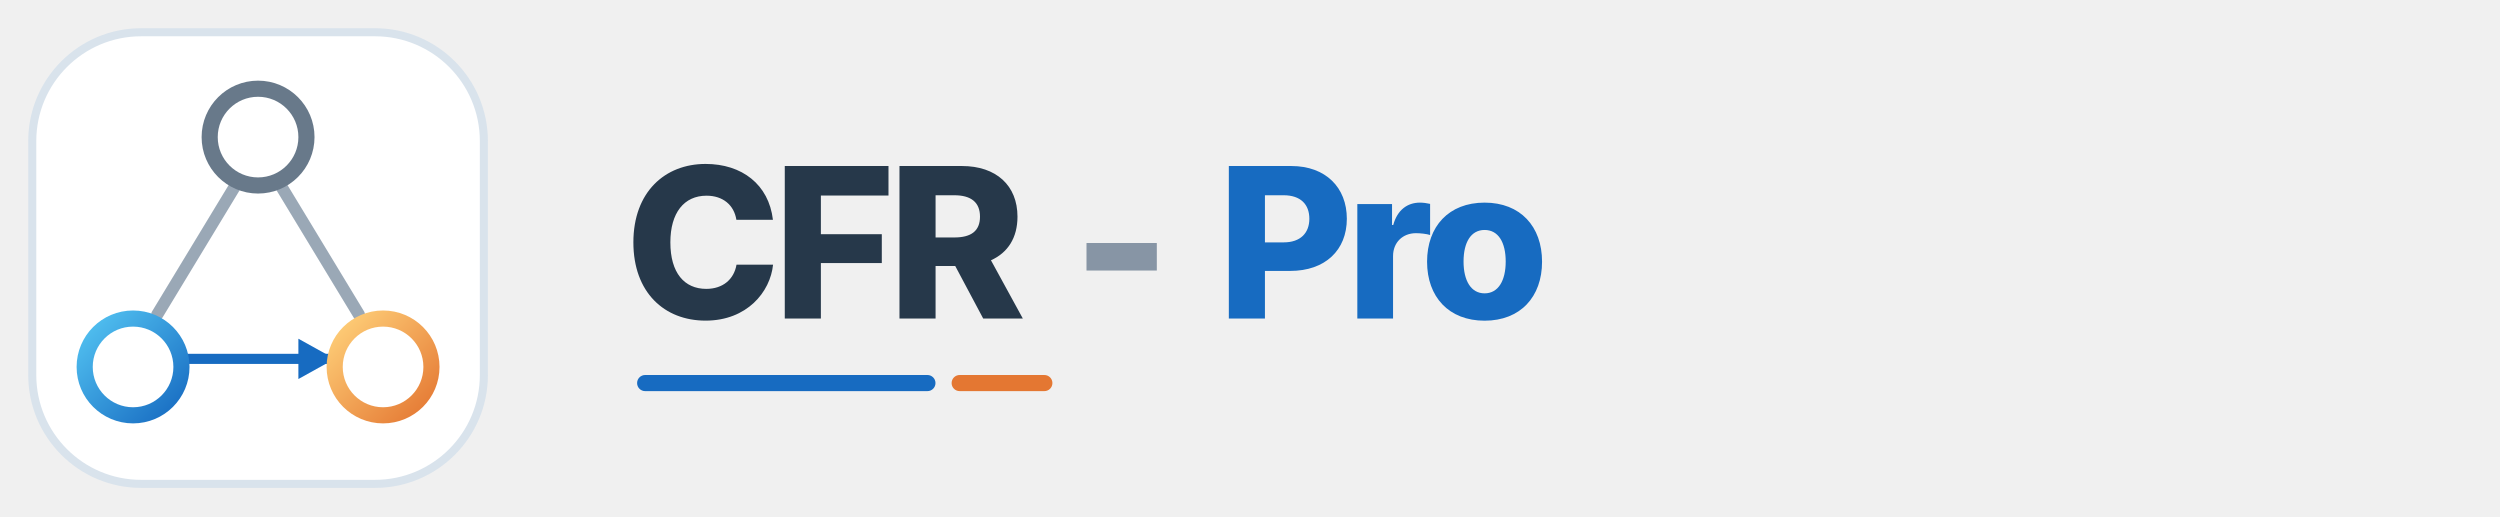
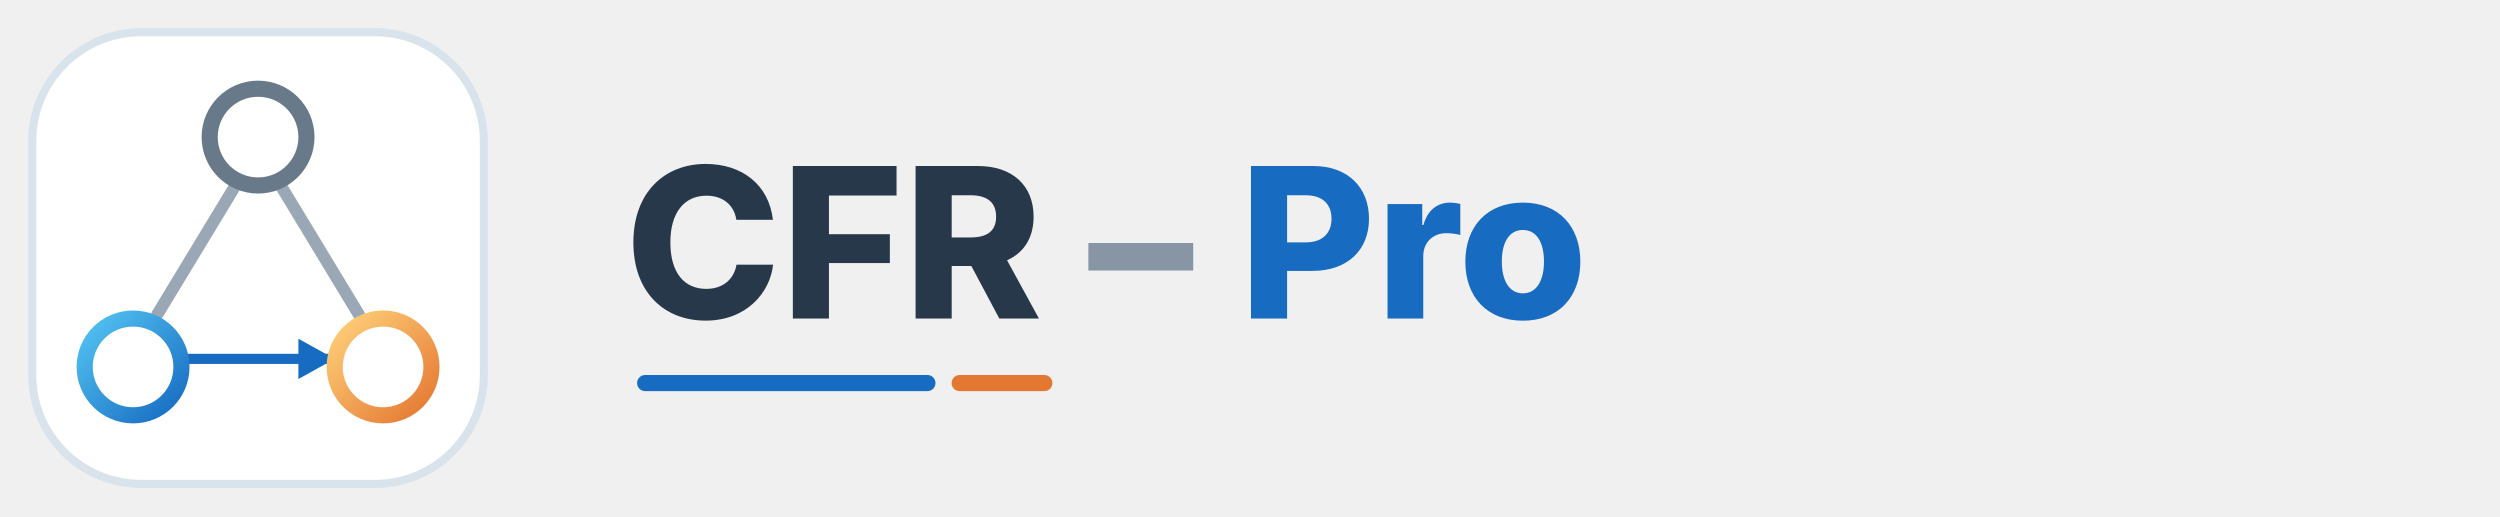
<svg xmlns="http://www.w3.org/2000/svg" width="620" height="128" viewBox="0 0 620 128" role="img" aria-label="CFR-Pro">
  <defs>
    <linearGradient id="blueNode" x1="0" y1="0" x2="1" y2="1">
      <stop offset="0%" stop-color="#53C3F2" />
      <stop offset="100%" stop-color="#176BC1" />
    </linearGradient>
    <linearGradient id="orangeNode" x1="0" y1="0" x2="1" y2="1">
      <stop offset="0%" stop-color="#FFD17A" />
      <stop offset="100%" stop-color="#E47732" />
    </linearGradient>
    <marker id="causalArrow" markerUnits="userSpaceOnUse" markerWidth="9" markerHeight="10" refX="9" refY="5" orient="auto">
      <path d="M0,0 L9,5 L0,10 Z" fill="#176BC1" />
    </marker>
  </defs>
  <rect x="8" y="8" width="112" height="112" rx="27" fill="#FFFFFF" stroke="#D9E3EC" stroke-width="2" />
  <path d="M59 45 L39 78" fill="none" stroke="#9AA8B6" stroke-width="3" stroke-linecap="round" />
  <path d="M69 45 L89 78" fill="none" stroke="#9AA8B6" stroke-width="3" stroke-linecap="round" />
  <path d="M41 89 L83 89" fill="none" stroke="#176BC1" stroke-width="2.5" stroke-linecap="round" marker-end="url(#causalArrow)" />
  <circle cx="64" cy="34" r="12" fill="#FFFFFF" stroke="#68798A" stroke-width="4" />
  <circle cx="33" cy="91" r="12" fill="#FFFFFF" stroke="url(#blueNode)" stroke-width="4" />
  <circle cx="95" cy="91" r="12" fill="#FFFFFF" stroke="url(#orangeNode)" stroke-width="4" />
-   <text x="155" y="79" font-family="Inter, Arial, Helvetica, sans-serif" font-size="52" font-weight="800" letter-spacing="-2">
+   <text x="155" y="79" font-family="Inter, Arial, Helvetica, sans-serif" font-size="52" font-weight="800" letter-spacing="0">
    <tspan fill="#26384A">CFR</tspan>
-     <tspan fill="#8795A5">-</tspan>
+     <tspan fill="#8795A5">–</tspan>
    <tspan fill="#176BC1">Pro</tspan>
  </text>
  <rect x="158" y="93" width="74" height="4" rx="2" fill="#176BC1" />
  <rect x="236" y="93" width="25" height="4" rx="2" fill="#E47732" />
</svg>
